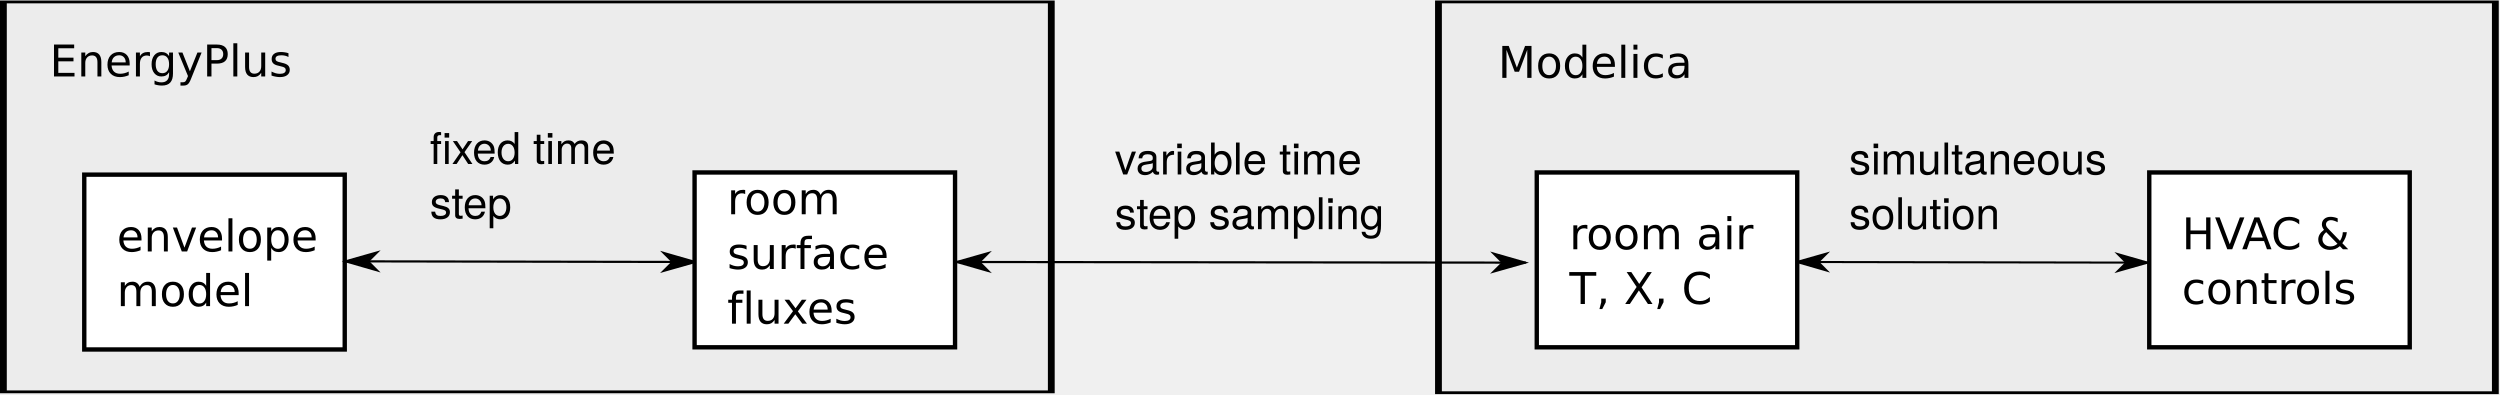
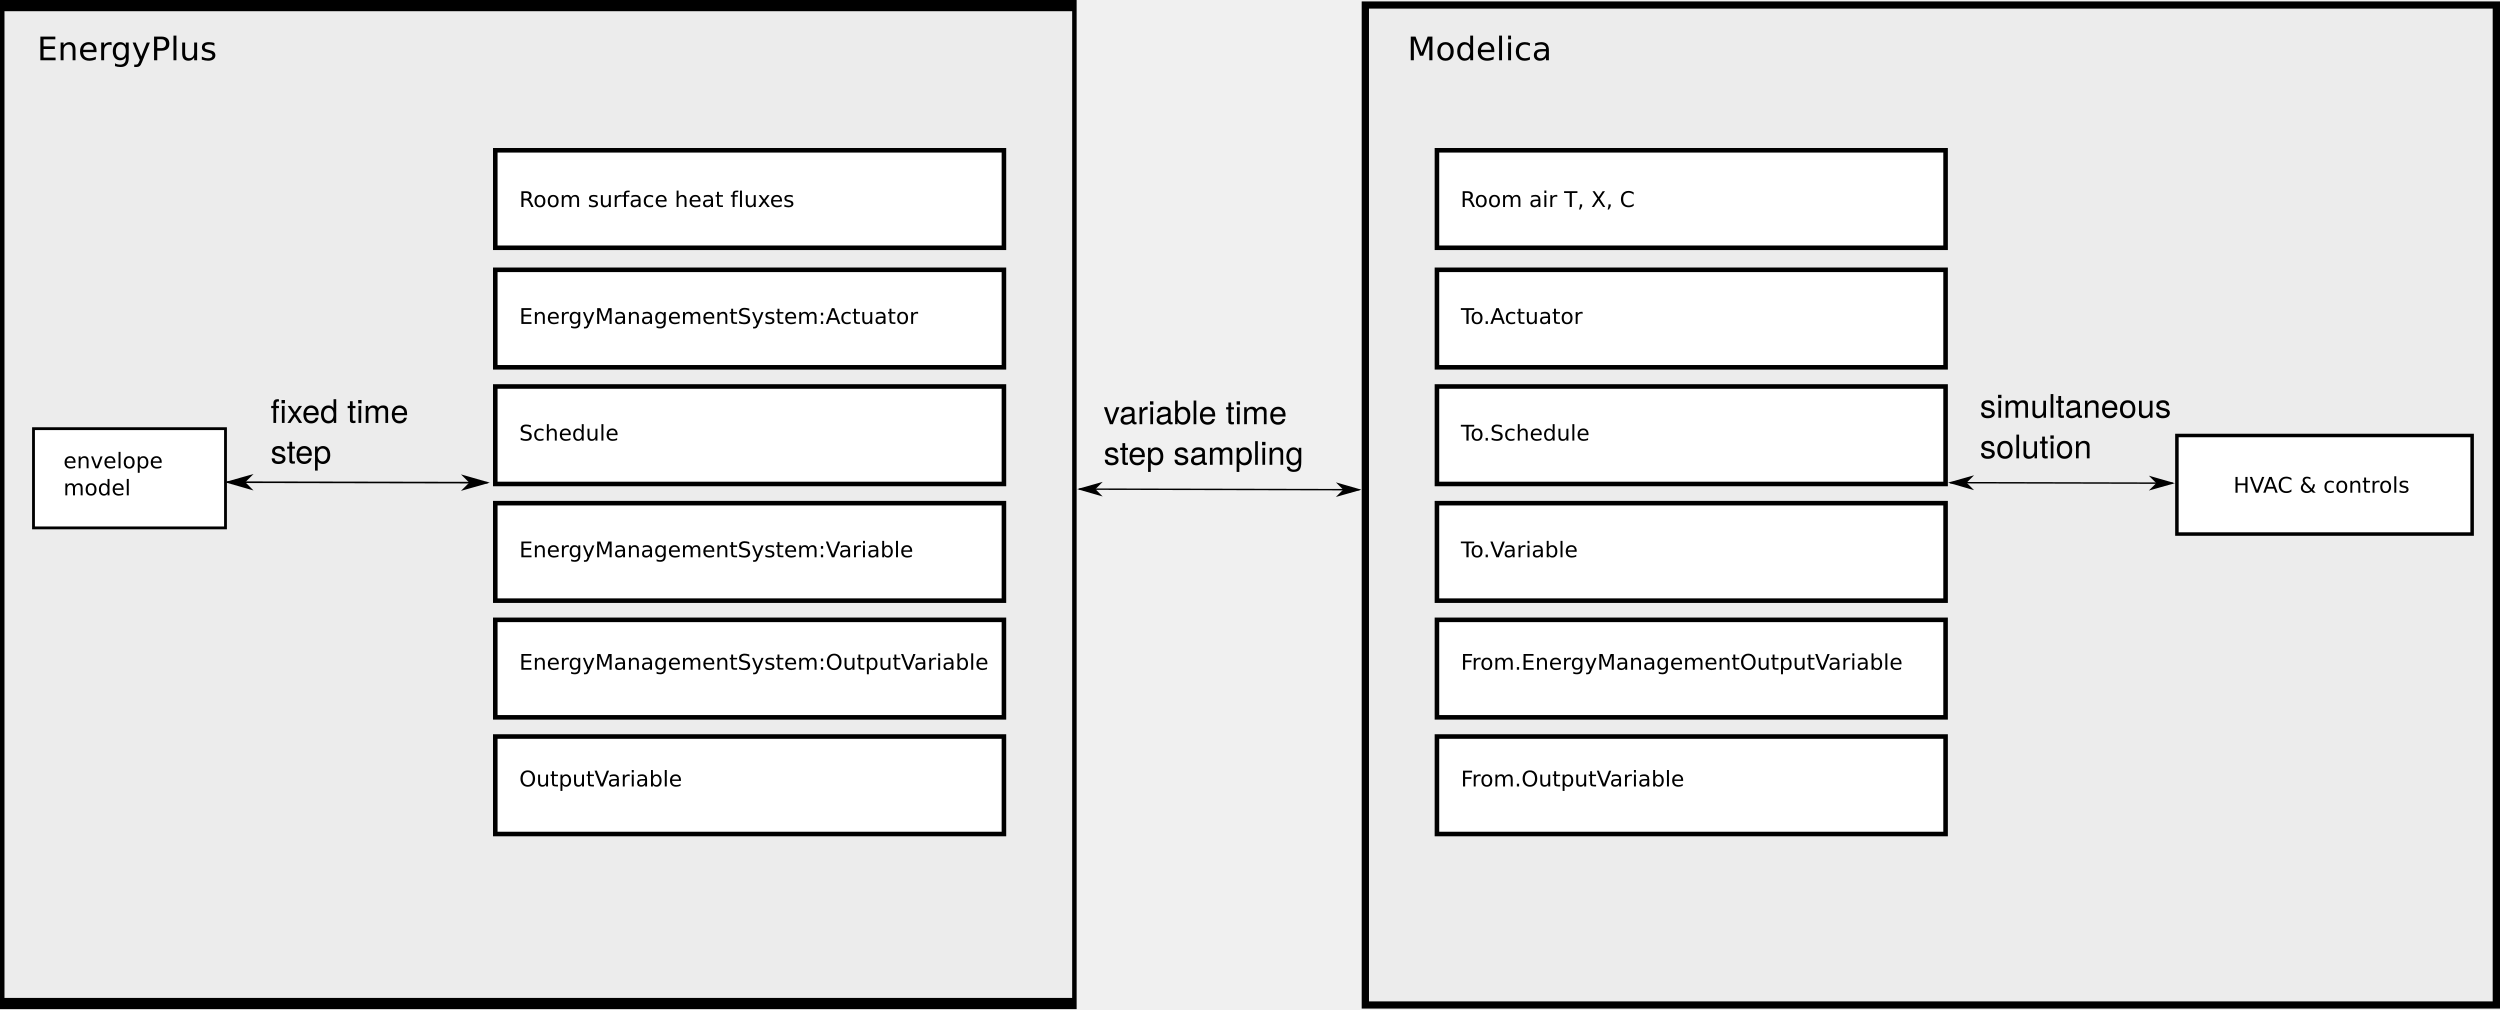
- <svg xmlns="http://www.w3.org/2000/svg" width="571.431" height="90.201" id="svg2" version="1.1">
+ <svg xmlns="http://www.w3.org/2000/svg" width="769.924" height="310.78" id="svg2" version="1.1">
  <defs id="defs4">
    <marker orient="auto" refY="0" refX="0" id="Arrow1Lstart" style="overflow:visible">
-       <path id="path4331" d="M 0,0 5,-5 -12.5,0 5,5 0,0 Z" style="fill-rule:evenodd;stroke:#000000;stroke-width:1pt" transform="matrix(0.8,0,0,0.8,10,0)" />
+       <path id="path4331" d="M 0,0 5,-5 -12.5,0 5,5 Z" style="fill-rule:evenodd;stroke:#000000;stroke-width:1pt" transform="matrix(0.8,0,0,0.8,10,0)" />
    </marker>
    <marker orient="auto" refY="0" refX="0" id="Arrow2Lstart" style="overflow:visible">
      <path id="path4349" style="fill-rule:evenodd;stroke-width:0.625;stroke-linejoin:round" d="M 8.719,4.034 -2.207,0.016 8.719,-4.002 c -1.745,2.372 -1.735,5.617 -6e-7,8.035 z" transform="matrix(1.1,0,0,1.1,1.1,0)" />
    </marker>
    <marker orient="auto" refY="0" refX="0" id="Arrow1Mend" style="overflow:visible">
-       <path id="path4340" d="M 0,0 5,-5 -12.5,0 5,5 0,0 Z" style="fill-rule:evenodd;stroke:#000000;stroke-width:1pt" transform="matrix(-0.4,0,0,-0.4,-4,0)" />
+       <path id="path4340" d="M 0,0 5,-5 -12.5,0 5,5 Z" style="fill-rule:evenodd;stroke:#000000;stroke-width:1pt" transform="matrix(-0.4,0,0,-0.4,-4,0)" />
    </marker>
    <marker orient="auto" refY="0" refX="0" id="Arrow2Lend" style="overflow:visible">
      <path id="path4352" style="fill-rule:evenodd;stroke-width:0.625;stroke-linejoin:round" d="M 8.719,4.034 -2.207,0.016 8.719,-4.002 c -1.745,2.372 -1.735,5.617 -6e-7,8.035 z" transform="matrix(-1.1,0,0,-1.1,-1.1,0)" />
    </marker>
    <marker orient="auto" refY="0" refX="0" id="Arrow1Lend" style="overflow:visible">
-       <path id="path3898" d="M 0,0 5,-5 -12.5,0 5,5 0,0 Z" style="fill-rule:evenodd;stroke:#000000;stroke-width:1pt" transform="matrix(-0.8,0,0,-0.8,-10,0)" />
+       <path id="path3898" d="M 0,0 5,-5 -12.5,0 5,5 Z" style="fill-rule:evenodd;stroke:#000000;stroke-width:1pt" transform="matrix(-0.8,0,0,-0.8,-10,0)" />
    </marker>
    <marker orient="auto" refY="0" refX="0" id="Arrow1Lstart-9" style="overflow:visible">
-       <path id="path4331-9" d="M 0,0 5,-5 -12.5,0 5,5 0,0 Z" style="fill-rule:evenodd;stroke:#000000;stroke-width:1pt" transform="matrix(0.8,0,0,0.8,10,0)" />
+       <path id="path4331-9" d="M 0,0 5,-5 -12.5,0 5,5 Z" style="fill-rule:evenodd;stroke:#000000;stroke-width:1pt" transform="matrix(0.8,0,0,0.8,10,0)" />
    </marker>
    <marker orient="auto" refY="0" refX="0" id="Arrow1Lend-2" style="overflow:visible">
-       <path id="path3898-7" d="M 0,0 5,-5 -12.5,0 5,5 0,0 Z" style="fill-rule:evenodd;stroke:#000000;stroke-width:1pt" transform="matrix(-0.8,0,0,-0.8,-10,0)" />
+       <path id="path3898-7" d="M 0,0 5,-5 -12.5,0 5,5 Z" style="fill-rule:evenodd;stroke:#000000;stroke-width:1pt" transform="matrix(-0.8,0,0,-0.8,-10,0)" />
    </marker>
    <marker orient="auto" refY="0" refX="0" id="Arrow1Lstart-3" style="overflow:visible">
-       <path id="path4331-2" d="M 0,0 5,-5 -12.5,0 5,5 0,0 Z" style="fill-rule:evenodd;stroke:#000000;stroke-width:1pt" transform="matrix(0.8,0,0,0.8,10,0)" />
+       <path id="path4331-2" d="M 0,0 5,-5 -12.5,0 5,5 Z" style="fill-rule:evenodd;stroke:#000000;stroke-width:1pt" transform="matrix(0.8,0,0,0.8,10,0)" />
    </marker>
    <marker orient="auto" refY="0" refX="0" id="Arrow1Lend-0" style="overflow:visible">
-       <path id="path3898-5" d="M 0,0 5,-5 -12.5,0 5,5 0,0 Z" style="fill-rule:evenodd;stroke:#000000;stroke-width:1pt" transform="matrix(-0.8,0,0,-0.8,-10,0)" />
+       <path id="path3898-5" d="M 0,0 5,-5 -12.5,0 5,5 Z" style="fill-rule:evenodd;stroke:#000000;stroke-width:1pt" transform="matrix(-0.8,0,0,-0.8,-10,0)" />
    </marker>
    <marker orient="auto" refY="0" refX="0" id="Arrow1Lstart-1" style="overflow:visible">
-       <path id="path4331-99" d="M 0,0 5,-5 -12.5,0 5,5 0,0 Z" style="fill-rule:evenodd;stroke:#000000;stroke-width:1pt" transform="matrix(0.8,0,0,0.8,10,0)" />
+       <path id="path4331-99" d="M 0,0 5,-5 -12.5,0 5,5 Z" style="fill-rule:evenodd;stroke:#000000;stroke-width:1pt" transform="matrix(0.8,0,0,0.8,10,0)" />
    </marker>
    <marker orient="auto" refY="0" refX="0" id="Arrow1Lend-4" style="overflow:visible">
-       <path id="path3898-76" d="M 0,0 5,-5 -12.5,0 5,5 0,0 Z" style="fill-rule:evenodd;stroke:#000000;stroke-width:1pt" transform="matrix(-0.8,0,0,-0.8,-10,0)" />
+       <path id="path3898-76" d="M 0,0 5,-5 -12.5,0 5,5 Z" style="fill-rule:evenodd;stroke:#000000;stroke-width:1pt" transform="matrix(-0.8,0,0,-0.8,-10,0)" />
    </marker>
  </defs>
-   <g id="layer1" transform="translate(-71.20381,-182.4802)">
-     <g transform="matrix(4.976787,0,0,2.047214,-56.43852,-271.2714)" id="g3111-6-2" style="fill:#ececec;stroke-width:0.313;stroke-miterlimit:4;stroke-dasharray:none">
+   <g id="layer1" transform="translate(19.88252,-181.7138)">
+     <g transform="matrix(7.175852,0,0,7.057955,-257.5183,-1382.599)" id="g3111-6-2" style="fill:#ececec;stroke-width:0.313;stroke-miterlimit:4;stroke-dasharray:none">
      <rect transform="scale(-1,1)" y="221.857" x="-140.253" height="43.633" width="48.54" id="rect3069-1-0-4" style="fill:#ececec;fill-opacity:1;fill-rule:nonzero;stroke:#000000;stroke-width:0.313;stroke-linecap:butt;stroke-linejoin:miter;stroke-miterlimit:4;stroke-dasharray:none;stroke-opacity:1" />
    </g>
-     <text xml:space="preserve" style="font-style:normal;font-variant:normal;font-weight:normal;font-stretch:normal;font-size:12px;line-height:125%;font-family:'Bitstream Vera Sans';-inkscape-font-specification:'Bitstream Vera Sans';text-align:start;letter-spacing:0px;word-spacing:0px;writing-mode:lr-tb;text-anchor:start;fill:#000000;fill-opacity:1;stroke:none" x="413.605" y="200.277" id="text4398-8-0-2-2-7-7">
-       <tspan id="tspan3187-3-7-4" x="413.605" y="200.277" style="font-size:10px">Modelica </tspan>
+     <text xml:space="preserve" style="font-style:normal;font-variant:normal;font-weight:normal;font-stretch:normal;line-height:0%;font-family:'Bitstream Vera Sans';-inkscape-font-specification:'Bitstream Vera Sans';text-align:start;letter-spacing:0px;word-spacing:0px;writing-mode:lr-tb;text-anchor:start;fill:#000000;fill-opacity:1;stroke:none" x="413.605" y="200.277" id="text4398-8-0-2-2-7-7">
+       <tspan id="tspan3187-3-7-4" x="413.605" y="200.277" style="font-size:10px;line-height:1.25">Modelica </tspan>
    </text>
-     <g id="g7667" transform="translate(12,0)" style="stroke-width:1;stroke-miterlimit:4;stroke-dasharray:none">
-       <g style="fill:#ececec;stroke-width:0.315;stroke-miterlimit:4;stroke-dasharray:none" id="g3111-6" transform="matrix(4.934511,0,0,2.04254,-392.5803,-270.2288)">
-         <rect style="fill:#ececec;fill-opacity:1;fill-rule:nonzero;stroke:#000000;stroke-width:0.315;stroke-linecap:butt;stroke-linejoin:miter;stroke-miterlimit:4;stroke-dasharray:none;stroke-opacity:1" id="rect3069-1-0" width="48.54" height="43.633" x="-140.253" y="221.857" transform="scale(-1,1)" />
-       </g>
-       <text id="text4398-8-0-2-2-7" y="199.96" x="70.562" style="font-style:normal;font-variant:normal;font-weight:normal;font-stretch:normal;font-size:12px;line-height:125%;font-family:'Bitstream Vera Sans';-inkscape-font-specification:'Bitstream Vera Sans';text-align:start;letter-spacing:0px;word-spacing:0px;writing-mode:lr-tb;text-anchor:start;fill:#000000;fill-opacity:1;stroke:none;stroke-width:1;stroke-miterlimit:4;stroke-dasharray:none" xml:space="preserve">
-         <tspan style="font-size:10px;stroke-width:1;stroke-miterlimit:4;stroke-dasharray:none" y="199.96" x="70.562" id="tspan3187-3-7">EnergyPlus</tspan>
-       </text>
+     <g id="g7667" transform="matrix(1.378564,0,0,3.448462,-101.8808,-447.3678)" style="stroke-width:1;stroke-miterlimit:4;stroke-dasharray:none">
+       <rect transform="scale(-1,1)" y="182.924" x="-299.5" height="89.121" width="239.519" id="rect3069-1-0" style="fill:#ececec;fill-opacity:1;fill-rule:nonzero;stroke:#000000;stroke-width:1;stroke-linecap:butt;stroke-linejoin:miter;stroke-miterlimit:4;stroke-dasharray:none;stroke-opacity:1" />
    </g>
-     <text xml:space="preserve" style="font-style:normal;font-variant:normal;font-weight:normal;font-stretch:normal;font-size:12px;line-height:125%;font-family:'Bitstream Vera Sans';-inkscape-font-specification:'Bitstream Vera Sans';text-align:start;letter-spacing:0px;word-spacing:0px;writing-mode:lr-tb;text-anchor:start;fill:#000000;fill-opacity:1;stroke:none" x="336.339" y="166.711" id="text5840">
-       <tspan id="tspan5842" x="336.339" y="166.711" />
+     <rect style="fill:#ffffff;fill-opacity:1;fill-rule:nonzero;stroke:#000000;stroke-width:0.871;stroke-linecap:butt;stroke-linejoin:miter;stroke-miterlimit:4;stroke-dasharray:none;stroke-opacity:1" id="rect3976" width="59.128" height="30.558" x="-49.563" y="313.73" transform="scale(-1,1)" />
+     <text xml:space="preserve" style="font-style:normal;font-variant:normal;font-weight:normal;font-stretch:normal;font-size:6.667px;line-height:0%;font-family:'Bitstream Vera Sans';-inkscape-font-specification:'Bitstream Vera Sans, Normal';font-variant-ligatures:normal;font-variant-caps:normal;font-variant-numeric:normal;font-feature-settings:normal;text-align:start;letter-spacing:0px;word-spacing:0px;writing-mode:lr-tb;text-anchor:start;fill:#000000;fill-opacity:1;stroke:none" x="-0.368" y="325.934" id="text4398-8">
+       <tspan id="tspan4402-3" x="-0.368" y="325.934" style="font-style:normal;font-variant:normal;font-weight:normal;font-stretch:normal;font-size:6.667px;line-height:1.25;font-family:'Bitstream Vera Sans';-inkscape-font-specification:'Bitstream Vera Sans, Normal';font-variant-ligatures:normal;font-variant-caps:normal;font-variant-numeric:normal;font-feature-settings:normal;text-align:start;writing-mode:lr-tb;text-anchor:start">envelope</tspan>
+       <tspan x="-0.368" y="334.268" id="tspan3839" style="font-style:normal;font-variant:normal;font-weight:normal;font-stretch:normal;font-size:6.667px;line-height:1.25;font-family:'Bitstream Vera Sans';-inkscape-font-specification:'Bitstream Vera Sans, Normal';font-variant-ligatures:normal;font-variant-caps:normal;font-variant-numeric:normal;font-feature-settings:normal;text-align:start;writing-mode:lr-tb;text-anchor:start">model</tspan>
    </text>
-     <g id="g3111">
-       <rect transform="scale(-1,1)" y="222.4" x="-150" height="39.962" width="59.535" id="rect3069-1" style="fill:#ffffff;fill-opacity:1;fill-rule:nonzero;stroke:#000000;stroke-width:1;stroke-linecap:butt;stroke-linejoin:miter;stroke-miterlimit:4;stroke-dasharray:none;stroke-opacity:1" />
-       <text id="text4398-8" y="239.96" x="97.92" style="font-style:normal;font-variant:normal;font-weight:normal;font-stretch:normal;font-size:12px;line-height:125%;font-family:'Bitstream Vera Sans';-inkscape-font-specification:'Bitstream Vera Sans';text-align:start;letter-spacing:0px;word-spacing:0px;writing-mode:lr-tb;text-anchor:start;fill:#000000;fill-opacity:1;stroke:none" xml:space="preserve">
-         <tspan style="font-size:10px" y="239.96" x="97.92" id="tspan4402-3">envelope</tspan>
-         <tspan style="font-size:10px" id="tspan3839" y="252.46" x="97.92">model</tspan>
-       </text>
-     </g>
-     <path style="fill:none;stroke:#000000;stroke-width:0.5;stroke-linecap:square;stroke-linejoin:miter;stroke-miterlimit:4;stroke-dasharray:none;stroke-opacity:1;marker-start:url(#Arrow1Lstart);marker-end:url(#Arrow1Lend)" d="m 230,242.362 c -79.715,-0.151 -79.715,-0.151 -79.715,-0.151" id="path4380" />
-     <flowRoot xml:space="preserve" id="flowRoot3068" style="font-style:normal;font-variant:normal;font-weight:normal;font-stretch:normal;font-size:12px;line-height:125%;font-family:'Bitstream Vera Sans';-inkscape-font-specification:'Bitstream Vera Sans';text-align:start;letter-spacing:0px;word-spacing:0px;writing-mode:lr-tb;text-anchor:start;fill:#000000;fill-opacity:1;stroke:none;stroke-width:1px;stroke-linecap:butt;stroke-linejoin:miter;stroke-opacity:1">
+     <path style="fill:none;stroke:#000000;stroke-width:0.5;stroke-linecap:square;stroke-linejoin:miter;stroke-miterlimit:4;stroke-dasharray:none;stroke-opacity:1;marker-start:url(#Arrow1Lstart);marker-end:url(#Arrow1Lend)" d="M 130,330.362 C 50.285,330.211 50.285,330.211 50.285,330.211" id="path4380" />
+     <flowRoot xml:space="preserve" id="flowRoot3068" style="font-style:normal;font-variant:normal;font-weight:normal;font-stretch:normal;line-height:0.01%;font-family:'Bitstream Vera Sans';-inkscape-font-specification:'Bitstream Vera Sans';text-align:start;letter-spacing:0px;word-spacing:0px;writing-mode:lr-tb;text-anchor:start;fill:#000000;fill-opacity:1;stroke:none;stroke-width:1px;stroke-linecap:butt;stroke-linejoin:miter;stroke-opacity:1">
      <flowRegion id="flowRegion3070">
        <rect id="rect3072" width="28.633" height="46.455" x="51.714" y="309.239" />
      </flowRegion>
-       <flowPara id="flowPara3074" />
+       <flowPara id="flowPara3074" style="font-size:12px;line-height:1.25"> </flowPara>
    </flowRoot>
-     <g transform="translate(139.5,-0.499992)" id="g3111-8">
-       <rect transform="scale(-1,1)" y="222.4" x="-150" height="39.962" width="59.535" id="rect3069-1-9" style="fill:#ffffff;fill-opacity:1;fill-rule:nonzero;stroke:#000000;stroke-width:1;stroke-linecap:butt;stroke-linejoin:miter;stroke-miterlimit:4;stroke-dasharray:none;stroke-opacity:1" />
-       <text id="text4398-8-0" y="231.96" x="97.92" style="font-style:normal;font-variant:normal;font-weight:normal;font-stretch:normal;font-size:12px;line-height:125%;font-family:'Bitstream Vera Sans';-inkscape-font-specification:'Bitstream Vera Sans';text-align:start;letter-spacing:0px;word-spacing:0px;writing-mode:lr-tb;text-anchor:start;fill:#000000;fill-opacity:1;stroke:none" xml:space="preserve">
-         <tspan style="font-size:10px" id="tspan3839-5" y="231.96" x="97.92">room</tspan>
-         <tspan style="font-size:10px" y="244.46" x="97.92" id="tspan4307">surface</tspan>
-         <tspan style="font-size:10px" y="256.96" x="97.92" id="tspan3179">fluxes</tspan>
-       </text>
-     </g>
+     <rect transform="scale(-1,1)" y="227.997" x="-289.296" height="30.024" width="156.646" id="rect3952" style="fill:#ffffff;fill-opacity:1;fill-rule:nonzero;stroke:#000000;stroke-width:1.406;stroke-linecap:butt;stroke-linejoin:miter;stroke-miterlimit:4;stroke-dasharray:none;stroke-opacity:1" />
    <g id="g4283" transform="translate(81.53513,69.96213)" />
-     <text xml:space="preserve" style="font-style:normal;font-variant:normal;font-weight:normal;font-stretch:normal;font-size:12px;line-height:125%;font-family:'Bitstream Vera Sans';-inkscape-font-specification:'Bitstream Vera Sans';text-align:start;letter-spacing:0px;word-spacing:0px;writing-mode:lr-tb;text-anchor:start;fill:#000000;fill-opacity:1;stroke:none" x="169.448" y="219.96" id="text4398-8-38-3">
-       <tspan x="169.448" y="219.96" style="font-size:10px;font-family:'Helvetica Neue';-inkscape-font-specification:'Helvetica Neue'" id="tspan7399">fixed time</tspan>
-       <tspan x="169.448" y="232.46" style="font-size:10px;font-family:'Helvetica Neue';-inkscape-font-specification:'Helvetica Neue'" id="tspan7403">step</tspan>
+     <text xml:space="preserve" style="font-style:normal;font-variant:normal;font-weight:normal;font-stretch:normal;line-height:0%;font-family:'Bitstream Vera Sans';-inkscape-font-specification:'Bitstream Vera Sans';text-align:start;letter-spacing:0px;word-spacing:0px;writing-mode:lr-tb;text-anchor:start;fill:#000000;fill-opacity:1;stroke:none" x="63.448" y="311.96" id="text4398-8-38-3">
+       <tspan x="63.448" y="311.96" style="font-size:10px;line-height:1.25;font-family:'Helvetica Neue';-inkscape-font-specification:'Helvetica Neue'" id="tspan7399">fixed time</tspan>
+       <tspan x="63.448" y="324.46" style="font-size:10px;line-height:1.25;font-family:'Helvetica Neue';-inkscape-font-specification:'Helvetica Neue'" id="tspan7403">step</tspan>
    </text>
-     <text xml:space="preserve" style="font-style:normal;font-variant:normal;font-weight:normal;font-stretch:normal;font-size:12px;line-height:125%;font-family:'Bitstream Vera Sans';-inkscape-font-specification:'Bitstream Vera Sans';text-align:start;letter-spacing:0px;word-spacing:0px;writing-mode:lr-tb;text-anchor:start;fill:#000000;fill-opacity:1;stroke:none" x="326" y="222.362" id="text4398-8-38-3-5">
-       <tspan x="326" y="222.362" style="font-size:10px;font-family:'Helvetica Neue';-inkscape-font-specification:'Helvetica Neue'" id="tspan7399-1">variable time</tspan>
-       <tspan x="326" y="234.862" style="font-size:10px;font-family:'Helvetica Neue';-inkscape-font-specification:'Helvetica Neue'" id="tspan7403-0">step sampling</tspan>
+     <text xml:space="preserve" style="font-style:normal;font-variant:normal;font-weight:normal;font-stretch:normal;line-height:0%;font-family:'Bitstream Vera Sans';-inkscape-font-specification:'Bitstream Vera Sans';text-align:start;letter-spacing:0px;word-spacing:0px;writing-mode:lr-tb;text-anchor:start;fill:#000000;fill-opacity:1;stroke:none" x="320" y="312.362" id="text4398-8-38-3-5">
+       <tspan x="320" y="312.362" style="font-size:10px;line-height:1.25;font-family:'Helvetica Neue';-inkscape-font-specification:'Helvetica Neue'" id="tspan7399-1">variable time</tspan>
+       <tspan x="320" y="324.862" style="font-size:10px;line-height:1.25;font-family:'Helvetica Neue';-inkscape-font-specification:'Helvetica Neue'" id="tspan7403-0">step sampling</tspan>
    </text>
-     <path style="fill:none;stroke:#000000;stroke-width:0.5;stroke-linecap:square;stroke-linejoin:miter;stroke-miterlimit:4;stroke-dasharray:none;stroke-opacity:1;marker-start:url(#Arrow1Lstart);marker-end:url(#Arrow1Lend)" d="M 419.715,242.513 C 290,242.362 290,242.362 290,242.362" id="path4380-7" />
-     <path style="fill:none;stroke:#000000;stroke-width:0.474;stroke-linecap:square;stroke-linejoin:miter;stroke-miterlimit:4;stroke-dasharray:none;stroke-opacity:1;marker-start:url(#Arrow1Lstart);marker-end:url(#Arrow1Lend)" d="m 562,242.513 c -80,-0.151 -80,-0.151 -80,-0.151" id="path4380-7-5" />
-     <g id="g4263" transform="translate(472,-0.499992)">
-       <rect style="fill:#ffffff;fill-opacity:1;fill-rule:nonzero;stroke:#000000;stroke-width:1;stroke-linecap:butt;stroke-linejoin:miter;stroke-miterlimit:4;stroke-dasharray:none;stroke-opacity:1" id="rect4265" width="59.535" height="39.962" x="-150" y="222.4" transform="scale(-1,1)" />
-       <text xml:space="preserve" style="font-style:normal;font-variant:normal;font-weight:normal;font-stretch:normal;font-size:12px;line-height:125%;font-family:'Bitstream Vera Sans';-inkscape-font-specification:'Bitstream Vera Sans';text-align:start;letter-spacing:0px;word-spacing:0px;writing-mode:lr-tb;text-anchor:start;fill:#000000;fill-opacity:1;stroke:none" x="97.92" y="239.96" id="text4267">
-         <tspan id="tspan4271" x="97.92" y="239.96" style="font-size:10px">HVAC &amp;</tspan>
-         <tspan x="97.92" y="252.46" style="font-size:10px" id="tspan4291">controls</tspan>
-       </text>
-     </g>
-     <g transform="translate(332,-0.499992)" id="g4273">
-       <rect transform="scale(-1,1)" y="222.4" x="-150" height="39.962" width="59.535" id="rect4275" style="fill:#ffffff;fill-opacity:1;fill-rule:nonzero;stroke:#000000;stroke-width:1;stroke-linecap:butt;stroke-linejoin:miter;stroke-miterlimit:4;stroke-dasharray:none;stroke-opacity:1" />
-       <text id="text4277" y="239.96" x="97.92" style="font-style:normal;font-variant:normal;font-weight:normal;font-stretch:normal;font-size:12px;line-height:125%;font-family:'Bitstream Vera Sans';-inkscape-font-specification:'Bitstream Vera Sans';text-align:start;letter-spacing:0px;word-spacing:0px;writing-mode:lr-tb;text-anchor:start;fill:#000000;fill-opacity:1;stroke:none" xml:space="preserve">
-         <tspan style="font-size:10px" id="tspan4279" y="239.96" x="97.92">room air</tspan>
-         <tspan style="font-size:10px" y="252.46" x="97.92" id="tspan4281">T, X, C</tspan>
-       </text>
-     </g>
-     <text id="text4293" y="222.362" x="493.86" style="font-style:normal;font-variant:normal;font-weight:normal;font-stretch:normal;font-size:12px;line-height:125%;font-family:'Bitstream Vera Sans';-inkscape-font-specification:'Bitstream Vera Sans';text-align:start;letter-spacing:0px;word-spacing:0px;writing-mode:lr-tb;text-anchor:start;fill:#000000;fill-opacity:1;stroke:none" xml:space="preserve">
-       <tspan id="tspan4297" style="font-size:10px;font-family:'Helvetica Neue';-inkscape-font-specification:'Helvetica Neue'" y="222.362" x="493.86">simultaneous</tspan>
-       <tspan style="font-size:10px;font-family:'Helvetica Neue';-inkscape-font-specification:'Helvetica Neue'" y="234.862" x="493.86" id="tspan4301">solution</tspan>
+     <path style="fill:none;stroke:#000000;stroke-width:0.443;stroke-linecap:square;stroke-linejoin:miter;stroke-miterlimit:4;stroke-dasharray:none;stroke-opacity:1;marker-start:url(#Arrow1Lstart);marker-end:url(#Arrow1Lend)" d="m 398.545,332.527 c -85.849,-0.179 -85.849,-0.179 -85.849,-0.179" id="path4380-7" />
+     <path style="fill:none;stroke:#000000;stroke-width:0.451;stroke-linecap:square;stroke-linejoin:miter;stroke-miterlimit:4;stroke-dasharray:none;stroke-opacity:1;marker-start:url(#Arrow1Lstart);marker-end:url(#Arrow1Lend)" d="m 649.038,330.518 c -68.112,-0.161 -68.112,-0.161 -68.112,-0.161" id="path4380-7-5" />
+     <rect transform="scale(-1,1)" y="315.832" x="-741.461" height="30.353" width="90.922" id="rect3948" style="fill:#ffffff;fill-opacity:1;fill-rule:nonzero;stroke:#000000;stroke-width:1.077;stroke-linecap:butt;stroke-linejoin:miter;stroke-miterlimit:4;stroke-dasharray:none;stroke-opacity:1" />
+     <text id="text4267" y="333.46" x="667.92" style="font-style:normal;font-variant:normal;font-weight:normal;font-stretch:normal;font-size:6.667px;line-height:0%;font-family:'Bitstream Vera Sans';-inkscape-font-specification:'Bitstream Vera Sans, Normal';font-variant-ligatures:normal;font-variant-caps:normal;font-variant-numeric:normal;font-feature-settings:normal;text-align:start;letter-spacing:0px;word-spacing:0px;writing-mode:lr-tb;text-anchor:start;fill:#000000;fill-opacity:1;stroke:none" xml:space="preserve">
+       <tspan id="tspan4291" style="font-style:normal;font-variant:normal;font-weight:normal;font-stretch:normal;font-size:6.667px;line-height:1.25;font-family:'Bitstream Vera Sans';-inkscape-font-specification:'Bitstream Vera Sans, Normal';font-variant-ligatures:normal;font-variant-caps:normal;font-variant-numeric:normal;font-feature-settings:normal;text-align:start;writing-mode:lr-tb;text-anchor:start" y="333.46" x="667.92">HVAC &amp; controls</tspan>
+     </text>
+     <rect style="fill:#ffffff;fill-opacity:1;fill-rule:nonzero;stroke:#000000;stroke-width:1.406;stroke-linecap:butt;stroke-linejoin:miter;stroke-miterlimit:4;stroke-dasharray:none;stroke-opacity:1" id="rect3914" width="156.646" height="30.024" x="-579.296" y="227.997" transform="scale(-1,1)" />
+     <text xml:space="preserve" style="font-style:normal;font-variant:normal;font-weight:normal;font-stretch:normal;font-size:6.667px;line-height:0%;font-family:'Bitstream Vera Sans';-inkscape-font-specification:'Bitstream Vera Sans, Normal';font-variant-ligatures:normal;font-variant-caps:normal;font-variant-numeric:normal;font-feature-settings:normal;text-align:start;letter-spacing:0px;word-spacing:0px;writing-mode:lr-tb;text-anchor:start;fill:#000000;fill-opacity:1;stroke:none" x="429.92" y="245.46" id="text4277">
+       <tspan id="tspan4281" x="429.92" y="245.46" style="font-style:normal;font-variant:normal;font-weight:normal;font-stretch:normal;font-size:6.667px;line-height:1.25;font-family:'Bitstream Vera Sans';-inkscape-font-specification:'Bitstream Vera Sans, Normal';font-variant-ligatures:normal;font-variant-caps:normal;font-variant-numeric:normal;font-feature-settings:normal;text-align:start;writing-mode:lr-tb;text-anchor:start">Room air T, X, C</tspan>
+     </text>
+     <text id="text4293" y="310.362" x="589.86" style="font-style:normal;font-variant:normal;font-weight:normal;font-stretch:normal;line-height:0%;font-family:'Bitstream Vera Sans';-inkscape-font-specification:'Bitstream Vera Sans';text-align:start;letter-spacing:0px;word-spacing:0px;writing-mode:lr-tb;text-anchor:start;fill:#000000;fill-opacity:1;stroke:none" xml:space="preserve">
+       <tspan id="tspan4297" style="font-size:10px;line-height:1.25;font-family:'Helvetica Neue';-inkscape-font-specification:'Helvetica Neue'" y="310.362" x="589.86">simultaneous</tspan>
+       <tspan style="font-size:10px;line-height:1.25;font-family:'Helvetica Neue';-inkscape-font-specification:'Helvetica Neue'" y="322.862" x="589.86" id="tspan4301">solution</tspan>
+     </text>
+     <rect transform="scale(-1,1)" y="264.807" x="-579.296" height="30.024" width="156.646" id="rect3809" style="fill:#ffffff;fill-opacity:1;fill-rule:nonzero;stroke:#000000;stroke-width:1.406;stroke-linecap:butt;stroke-linejoin:miter;stroke-miterlimit:4;stroke-dasharray:none;stroke-opacity:1" />
+     <text id="text3815" y="281.472" x="430.029" style="font-style:normal;font-variant:normal;font-weight:normal;font-stretch:normal;font-size:6.667px;line-height:0%;font-family:'Bitstream Vera Sans';-inkscape-font-specification:'Bitstream Vera Sans, Normal';font-variant-ligatures:normal;font-variant-caps:normal;font-variant-numeric:normal;font-feature-settings:normal;text-align:start;letter-spacing:0px;word-spacing:0px;writing-mode:lr-tb;text-anchor:start;fill:#000000;fill-opacity:1;stroke:none" xml:space="preserve">
+       <tspan id="tspan3821" style="font-style:normal;font-variant:normal;font-weight:normal;font-stretch:normal;font-size:6.667px;line-height:1.25;font-family:'Bitstream Vera Sans';-inkscape-font-specification:'Bitstream Vera Sans, Normal';font-variant-ligatures:normal;font-variant-caps:normal;font-variant-numeric:normal;font-feature-settings:normal;text-align:start;writing-mode:lr-tb;text-anchor:start" y="281.472" x="430.029">To.Actuator</tspan>
+     </text>
+     <rect style="fill:#ffffff;fill-opacity:1;fill-rule:nonzero;stroke:#000000;stroke-width:1.406;stroke-linecap:butt;stroke-linejoin:miter;stroke-miterlimit:4;stroke-dasharray:none;stroke-opacity:1" id="rect3831" width="156.646" height="30.024" x="-579.296" y="300.74" transform="scale(-1,1)" />
+     <text xml:space="preserve" style="font-style:normal;font-variant:normal;font-weight:normal;font-stretch:normal;font-size:6.667px;line-height:0%;font-family:'Bitstream Vera Sans';-inkscape-font-specification:'Bitstream Vera Sans, Normal';font-variant-ligatures:normal;font-variant-caps:normal;font-variant-numeric:normal;font-feature-settings:normal;text-align:start;letter-spacing:0px;word-spacing:0px;writing-mode:lr-tb;text-anchor:start;fill:#000000;fill-opacity:1;stroke:none" x="430.029" y="317.405" id="text3835">
+       <tspan x="430.029" y="317.405" style="font-style:normal;font-variant:normal;font-weight:normal;font-stretch:normal;font-size:6.667px;line-height:1.25;font-family:'Bitstream Vera Sans';-inkscape-font-specification:'Bitstream Vera Sans, Normal';font-variant-ligatures:normal;font-variant-caps:normal;font-variant-numeric:normal;font-feature-settings:normal;text-align:start;writing-mode:lr-tb;text-anchor:start" id="tspan3833">To.Schedule</tspan>
+     </text>
+     <rect transform="scale(-1,1)" y="336.674" x="-579.296" height="30.024" width="156.646" id="rect3837" style="fill:#ffffff;fill-opacity:1;fill-rule:nonzero;stroke:#000000;stroke-width:1.406;stroke-linecap:butt;stroke-linejoin:miter;stroke-miterlimit:4;stroke-dasharray:none;stroke-opacity:1" />
+     <text id="text3842" y="353.339" x="430.029" style="font-style:normal;font-variant:normal;font-weight:normal;font-stretch:normal;font-size:6.667px;line-height:0%;font-family:'Bitstream Vera Sans';-inkscape-font-specification:'Bitstream Vera Sans, Normal';font-variant-ligatures:normal;font-variant-caps:normal;font-variant-numeric:normal;font-feature-settings:normal;text-align:start;letter-spacing:0px;word-spacing:0px;writing-mode:lr-tb;text-anchor:start;fill:#000000;fill-opacity:1;stroke:none" xml:space="preserve">
+       <tspan id="tspan3840" style="font-style:normal;font-variant:normal;font-weight:normal;font-stretch:normal;font-size:6.667px;line-height:1.25;font-family:'Bitstream Vera Sans';-inkscape-font-specification:'Bitstream Vera Sans, Normal';font-variant-ligatures:normal;font-variant-caps:normal;font-variant-numeric:normal;font-feature-settings:normal;text-align:start;writing-mode:lr-tb;text-anchor:start" y="353.339" x="430.029">To.Variable</tspan>
+     </text>
+     <rect style="fill:#ffffff;fill-opacity:1;fill-rule:nonzero;stroke:#000000;stroke-width:1.406;stroke-linecap:butt;stroke-linejoin:miter;stroke-miterlimit:4;stroke-dasharray:none;stroke-opacity:1" id="rect3844" width="156.646" height="30.024" x="-579.296" y="372.607" transform="scale(-1,1)" />
+     <text xml:space="preserve" style="font-style:normal;font-variant:normal;font-weight:normal;font-stretch:normal;font-size:6.667px;line-height:0%;font-family:'Bitstream Vera Sans';-inkscape-font-specification:'Bitstream Vera Sans, Normal';font-variant-ligatures:normal;font-variant-caps:normal;font-variant-numeric:normal;font-feature-settings:normal;text-align:start;letter-spacing:0px;word-spacing:0px;writing-mode:lr-tb;text-anchor:start;fill:#000000;fill-opacity:1;stroke:none" x="430.029" y="387.98" id="text3848">
+       <tspan x="430.029" y="387.98" style="font-style:normal;font-variant:normal;font-weight:normal;font-stretch:normal;font-size:6.667px;line-height:1.25;font-family:'Bitstream Vera Sans';-inkscape-font-specification:'Bitstream Vera Sans, Normal';font-variant-ligatures:normal;font-variant-caps:normal;font-variant-numeric:normal;font-feature-settings:normal;text-align:start;writing-mode:lr-tb;text-anchor:start" id="tspan3846">From.EnergyManagementOutputVariable</tspan>
+     </text>
+     <rect style="fill:#ffffff;fill-opacity:1;fill-rule:nonzero;stroke:#000000;stroke-width:1.406;stroke-linecap:butt;stroke-linejoin:miter;stroke-miterlimit:4;stroke-dasharray:none;stroke-opacity:1" id="rect3856" width="156.646" height="30.024" x="-579.296" y="408.541" transform="scale(-1,1)" />
+     <text xml:space="preserve" style="font-style:normal;font-variant:normal;font-weight:normal;font-stretch:normal;font-size:6.667px;line-height:0%;font-family:'Bitstream Vera Sans';-inkscape-font-specification:'Bitstream Vera Sans, Normal';font-variant-ligatures:normal;font-variant-caps:normal;font-variant-numeric:normal;font-feature-settings:normal;text-align:start;letter-spacing:0px;word-spacing:0px;writing-mode:lr-tb;text-anchor:start;fill:#000000;fill-opacity:1;stroke:none" x="430.029" y="423.914" id="text3860">
+       <tspan x="430.029" y="423.914" style="font-style:normal;font-variant:normal;font-weight:normal;font-stretch:normal;font-size:6.667px;line-height:1.25;font-family:'Bitstream Vera Sans';-inkscape-font-specification:'Bitstream Vera Sans, Normal';font-variant-ligatures:normal;font-variant-caps:normal;font-variant-numeric:normal;font-feature-settings:normal;text-align:start;writing-mode:lr-tb;text-anchor:start" id="tspan3858">From.OutputVariable</tspan>
+     </text>
+     <text id="text3865" y="200.277" x="-8.434" style="font-style:normal;font-variant:normal;font-weight:normal;font-stretch:normal;line-height:0%;font-family:'Bitstream Vera Sans';-inkscape-font-specification:'Bitstream Vera Sans';text-align:start;letter-spacing:0px;word-spacing:0px;writing-mode:lr-tb;text-anchor:start;fill:#000000;fill-opacity:1;stroke:none" xml:space="preserve">
+       <tspan style="font-size:10px;line-height:1.25" y="200.277" x="-8.434" id="tspan3863">EnergyPlus</tspan>
+     </text>
+     <rect style="fill:#ffffff;fill-opacity:1;fill-rule:nonzero;stroke:#000000;stroke-width:1.406;stroke-linecap:butt;stroke-linejoin:miter;stroke-miterlimit:4;stroke-dasharray:none;stroke-opacity:1" id="rect3918" width="156.646" height="30.024" x="-289.296" y="264.807" transform="scale(-1,1)" />
+     <text xml:space="preserve" style="font-style:normal;font-variant:normal;font-weight:normal;font-stretch:normal;font-size:6.667px;line-height:0%;font-family:'Bitstream Vera Sans';-inkscape-font-specification:'Bitstream Vera Sans, Normal';font-variant-ligatures:normal;font-variant-caps:normal;font-variant-numeric:normal;font-feature-settings:normal;text-align:start;letter-spacing:0px;word-spacing:0px;writing-mode:lr-tb;text-anchor:start;fill:#000000;fill-opacity:1;stroke:none" x="140.029" y="281.472" id="text3922">
+       <tspan x="140.029" y="281.472" style="font-style:normal;font-variant:normal;font-weight:normal;font-stretch:normal;font-size:6.667px;line-height:1.25;font-family:'Bitstream Vera Sans';-inkscape-font-specification:'Bitstream Vera Sans, Normal';font-variant-ligatures:normal;font-variant-caps:normal;font-variant-numeric:normal;font-feature-settings:normal;text-align:start;writing-mode:lr-tb;text-anchor:start" id="tspan3920">EnergyManagementSystem:Actuator</tspan>
+     </text>
+     <rect transform="scale(-1,1)" y="300.74" x="-289.296" height="30.024" width="156.646" id="rect3924" style="fill:#ffffff;fill-opacity:1;fill-rule:nonzero;stroke:#000000;stroke-width:1.406;stroke-linecap:butt;stroke-linejoin:miter;stroke-miterlimit:4;stroke-dasharray:none;stroke-opacity:1" />
+     <text id="text3928" y="317.405" x="140.029" style="font-style:normal;font-variant:normal;font-weight:normal;font-stretch:normal;font-size:6.667px;line-height:0%;font-family:'Bitstream Vera Sans';-inkscape-font-specification:'Bitstream Vera Sans, Normal';font-variant-ligatures:normal;font-variant-caps:normal;font-variant-numeric:normal;font-feature-settings:normal;text-align:start;letter-spacing:0px;word-spacing:0px;writing-mode:lr-tb;text-anchor:start;fill:#000000;fill-opacity:1;stroke:none" xml:space="preserve">
+       <tspan id="tspan3926" style="font-style:normal;font-variant:normal;font-weight:normal;font-stretch:normal;font-size:6.667px;line-height:1.25;font-family:'Bitstream Vera Sans';-inkscape-font-specification:'Bitstream Vera Sans, Normal';font-variant-ligatures:normal;font-variant-caps:normal;font-variant-numeric:normal;font-feature-settings:normal;text-align:start;writing-mode:lr-tb;text-anchor:start" y="317.405" x="140.029">Schedule</tspan>
+     </text>
+     <rect style="fill:#ffffff;fill-opacity:1;fill-rule:nonzero;stroke:#000000;stroke-width:1.406;stroke-linecap:butt;stroke-linejoin:miter;stroke-miterlimit:4;stroke-dasharray:none;stroke-opacity:1" id="rect3930" width="156.646" height="30.024" x="-289.296" y="336.674" transform="scale(-1,1)" />
+     <text xml:space="preserve" style="font-style:normal;font-variant:normal;font-weight:normal;font-stretch:normal;font-size:6.667px;line-height:0%;font-family:'Bitstream Vera Sans';-inkscape-font-specification:'Bitstream Vera Sans, Normal';font-variant-ligatures:normal;font-variant-caps:normal;font-variant-numeric:normal;font-feature-settings:normal;text-align:start;letter-spacing:0px;word-spacing:0px;writing-mode:lr-tb;text-anchor:start;fill:#000000;fill-opacity:1;stroke:none" x="140.029" y="353.339" id="text3934">
+       <tspan x="140.029" y="353.339" style="font-style:normal;font-variant:normal;font-weight:normal;font-stretch:normal;font-size:6.667px;line-height:1.25;font-family:'Bitstream Vera Sans';-inkscape-font-specification:'Bitstream Vera Sans, Normal';font-variant-ligatures:normal;font-variant-caps:normal;font-variant-numeric:normal;font-feature-settings:normal;text-align:start;writing-mode:lr-tb;text-anchor:start" id="tspan3932">EnergyManagementSystem:Variable</tspan>
+     </text>
+     <rect transform="scale(-1,1)" y="372.607" x="-289.296" height="30.024" width="156.646" id="rect3936" style="fill:#ffffff;fill-opacity:1;fill-rule:nonzero;stroke:#000000;stroke-width:1.406;stroke-linecap:butt;stroke-linejoin:miter;stroke-miterlimit:4;stroke-dasharray:none;stroke-opacity:1" />
+     <text id="text3940" y="387.98" x="140.029" style="font-style:normal;font-variant:normal;font-weight:normal;font-stretch:normal;font-size:6.667px;line-height:0%;font-family:'Bitstream Vera Sans';-inkscape-font-specification:'Bitstream Vera Sans, Normal';font-variant-ligatures:normal;font-variant-caps:normal;font-variant-numeric:normal;font-feature-settings:normal;text-align:start;letter-spacing:0px;word-spacing:0px;writing-mode:lr-tb;text-anchor:start;fill:#000000;fill-opacity:1;stroke:none" xml:space="preserve">
+       <tspan id="tspan3938" style="font-style:normal;font-variant:normal;font-weight:normal;font-stretch:normal;font-size:6.667px;line-height:1.25;font-family:'Bitstream Vera Sans';-inkscape-font-specification:'Bitstream Vera Sans, Normal';font-variant-ligatures:normal;font-variant-caps:normal;font-variant-numeric:normal;font-feature-settings:normal;text-align:start;writing-mode:lr-tb;text-anchor:start" y="387.98" x="140.029">EnergyManagementSystem:OutputVariable</tspan>
+     </text>
+     <rect transform="scale(-1,1)" y="408.541" x="-289.296" height="30.024" width="156.646" id="rect3942" style="fill:#ffffff;fill-opacity:1;fill-rule:nonzero;stroke:#000000;stroke-width:1.406;stroke-linecap:butt;stroke-linejoin:miter;stroke-miterlimit:4;stroke-dasharray:none;stroke-opacity:1" />
+     <text id="text3946" y="423.914" x="140.029" style="font-style:normal;font-variant:normal;font-weight:normal;font-stretch:normal;font-size:6.667px;line-height:0%;font-family:'Bitstream Vera Sans';-inkscape-font-specification:'Bitstream Vera Sans, Normal';font-variant-ligatures:normal;font-variant-caps:normal;font-variant-numeric:normal;font-feature-settings:normal;text-align:start;letter-spacing:0px;word-spacing:0px;writing-mode:lr-tb;text-anchor:start;fill:#000000;fill-opacity:1;stroke:none" xml:space="preserve">
+       <tspan id="tspan3944" style="font-style:normal;font-variant:normal;font-weight:normal;font-stretch:normal;font-size:6.667px;line-height:1.25;font-family:'Bitstream Vera Sans';-inkscape-font-specification:'Bitstream Vera Sans, Normal';font-variant-ligatures:normal;font-variant-caps:normal;font-variant-numeric:normal;font-feature-settings:normal;text-align:start;writing-mode:lr-tb;text-anchor:start" y="423.914" x="140.029">OutputVariable</tspan>
+     </text>
+     <text xml:space="preserve" style="font-style:normal;font-variant:normal;font-weight:normal;font-stretch:normal;font-size:6.667px;line-height:0%;font-family:'Bitstream Vera Sans';-inkscape-font-specification:'Bitstream Vera Sans, Normal';font-variant-ligatures:normal;font-variant-caps:normal;font-variant-numeric:normal;font-feature-settings:normal;text-align:start;letter-spacing:0px;word-spacing:0px;writing-mode:lr-tb;text-anchor:start;fill:#000000;fill-opacity:1;stroke:none" x="140.029" y="245.472" id="text3974">
+       <tspan x="140.029" y="245.472" style="font-style:normal;font-variant:normal;font-weight:normal;font-stretch:normal;font-size:6.667px;line-height:1.25;font-family:'Bitstream Vera Sans';-inkscape-font-specification:'Bitstream Vera Sans, Normal';font-variant-ligatures:normal;font-variant-caps:normal;font-variant-numeric:normal;font-feature-settings:normal;text-align:start;writing-mode:lr-tb;text-anchor:start" id="tspan3972">Room surface heat fluxes</tspan>
    </text>
  </g>
</svg>
